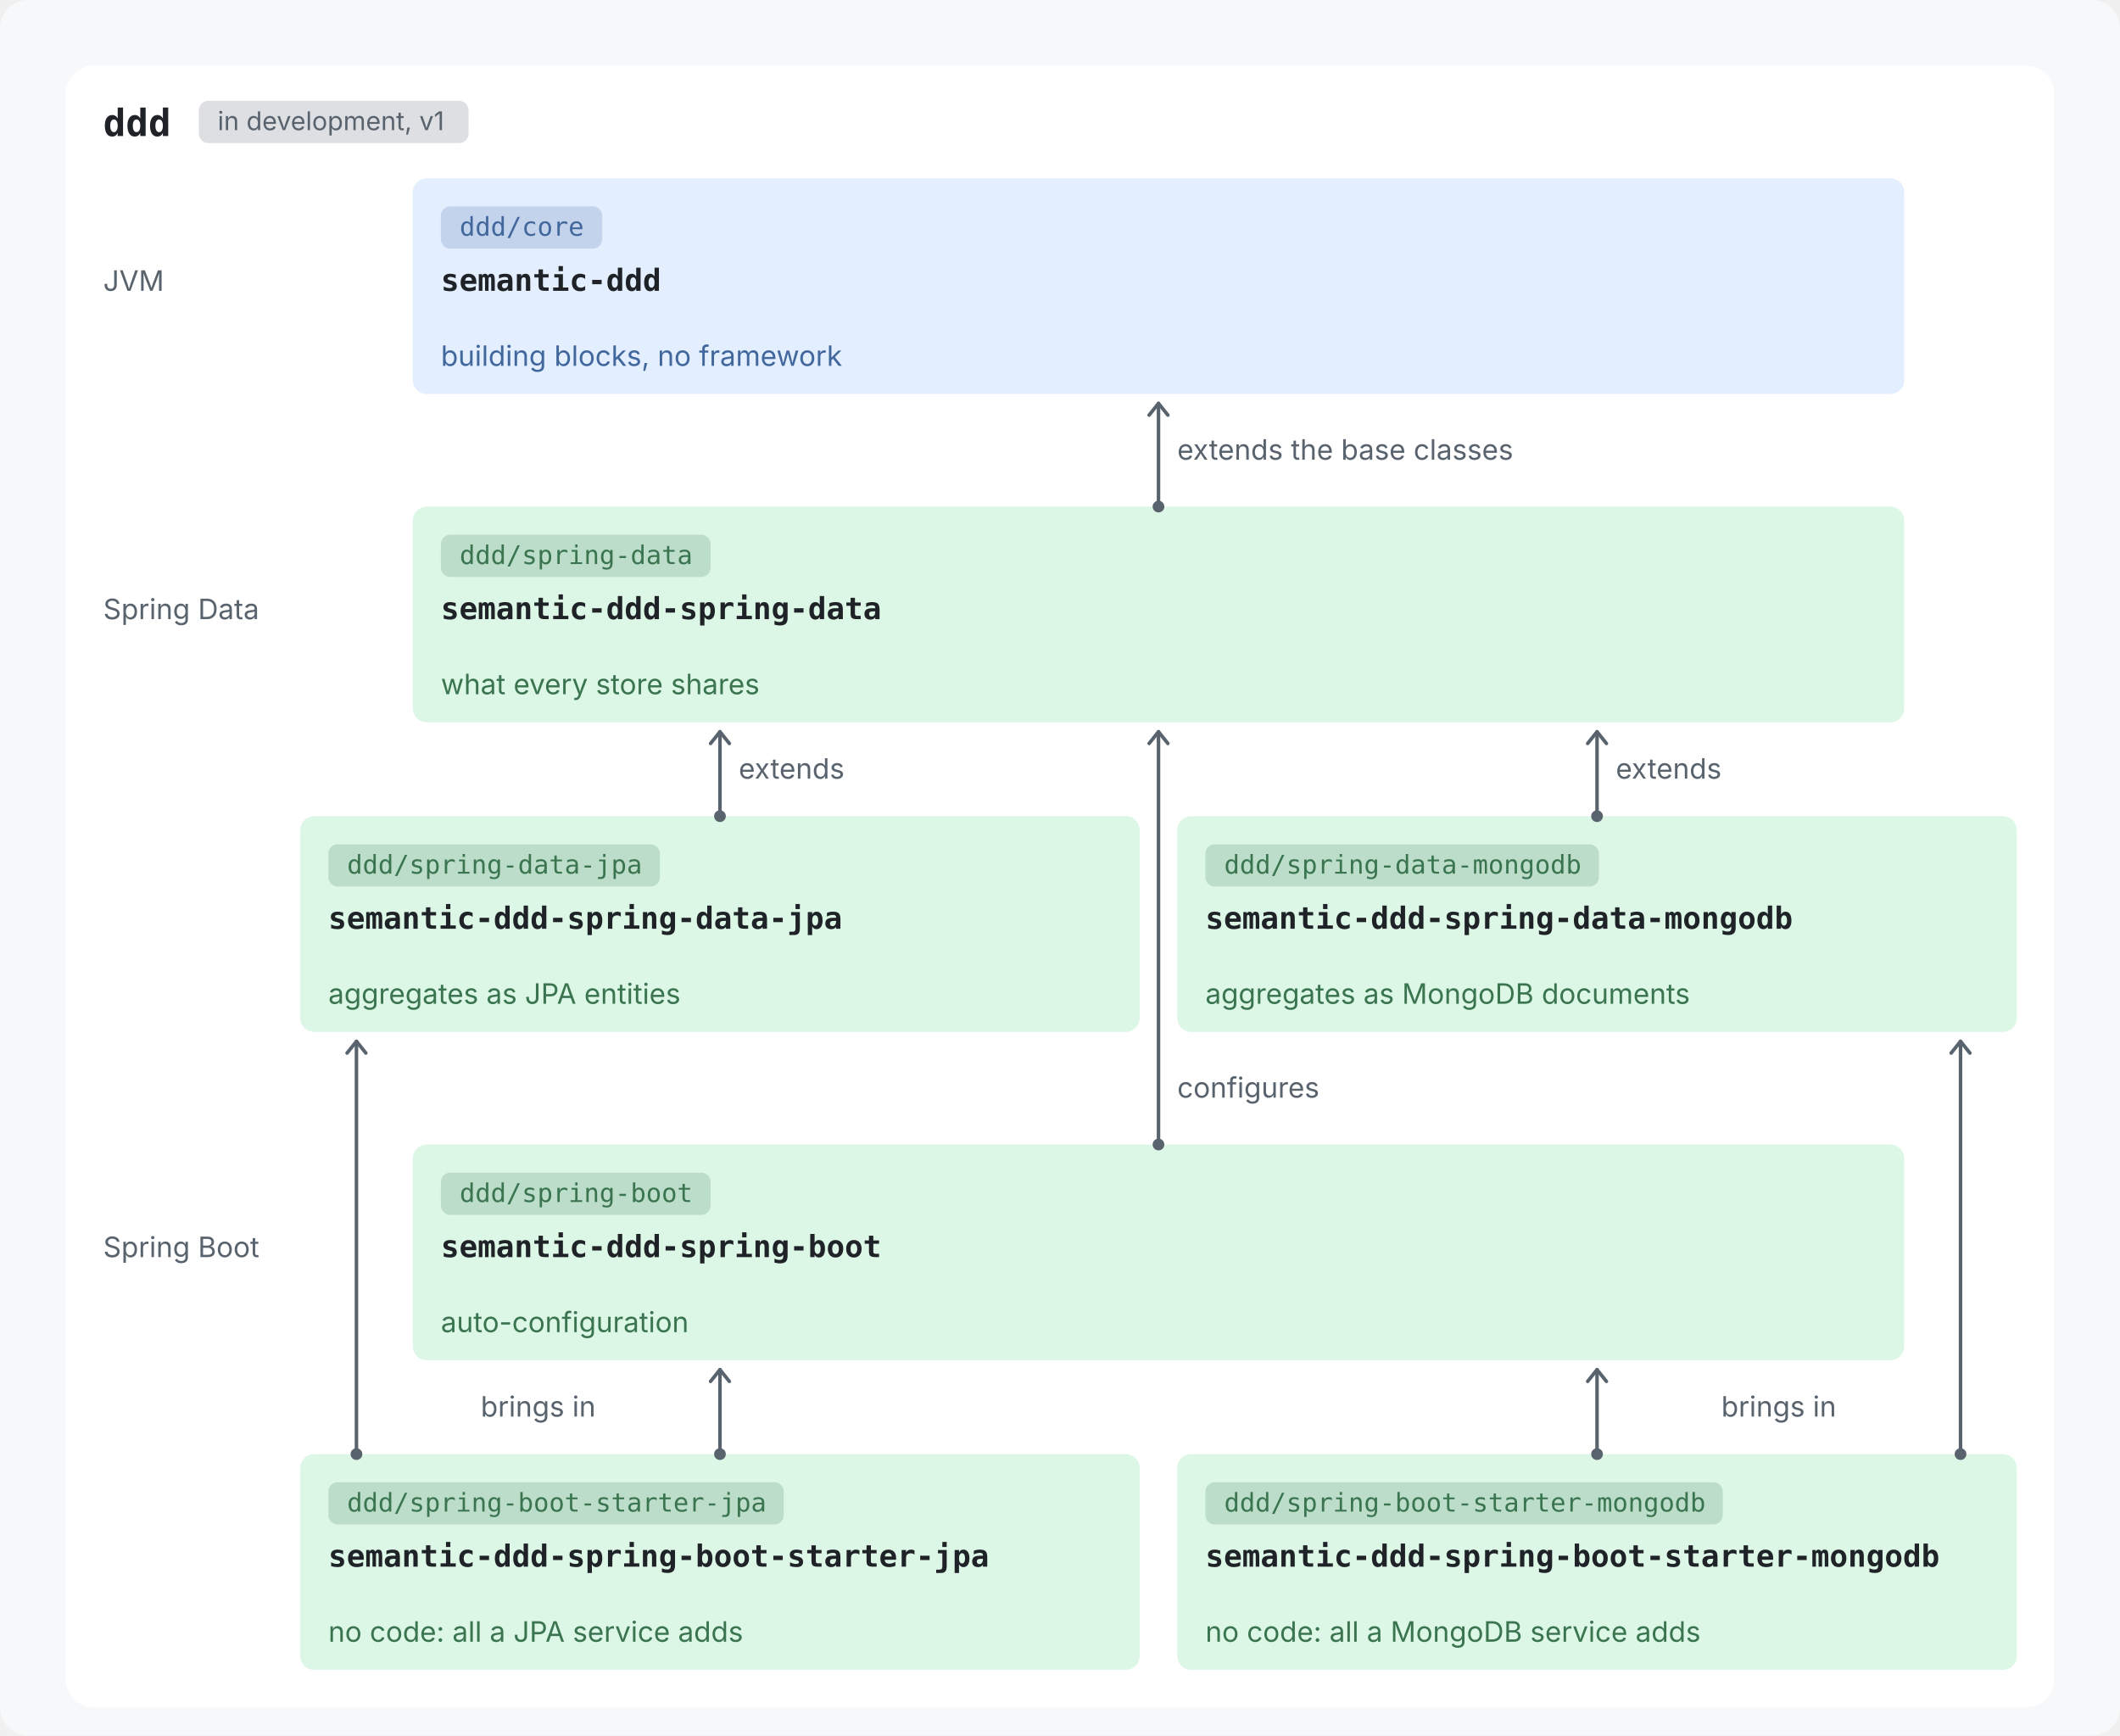
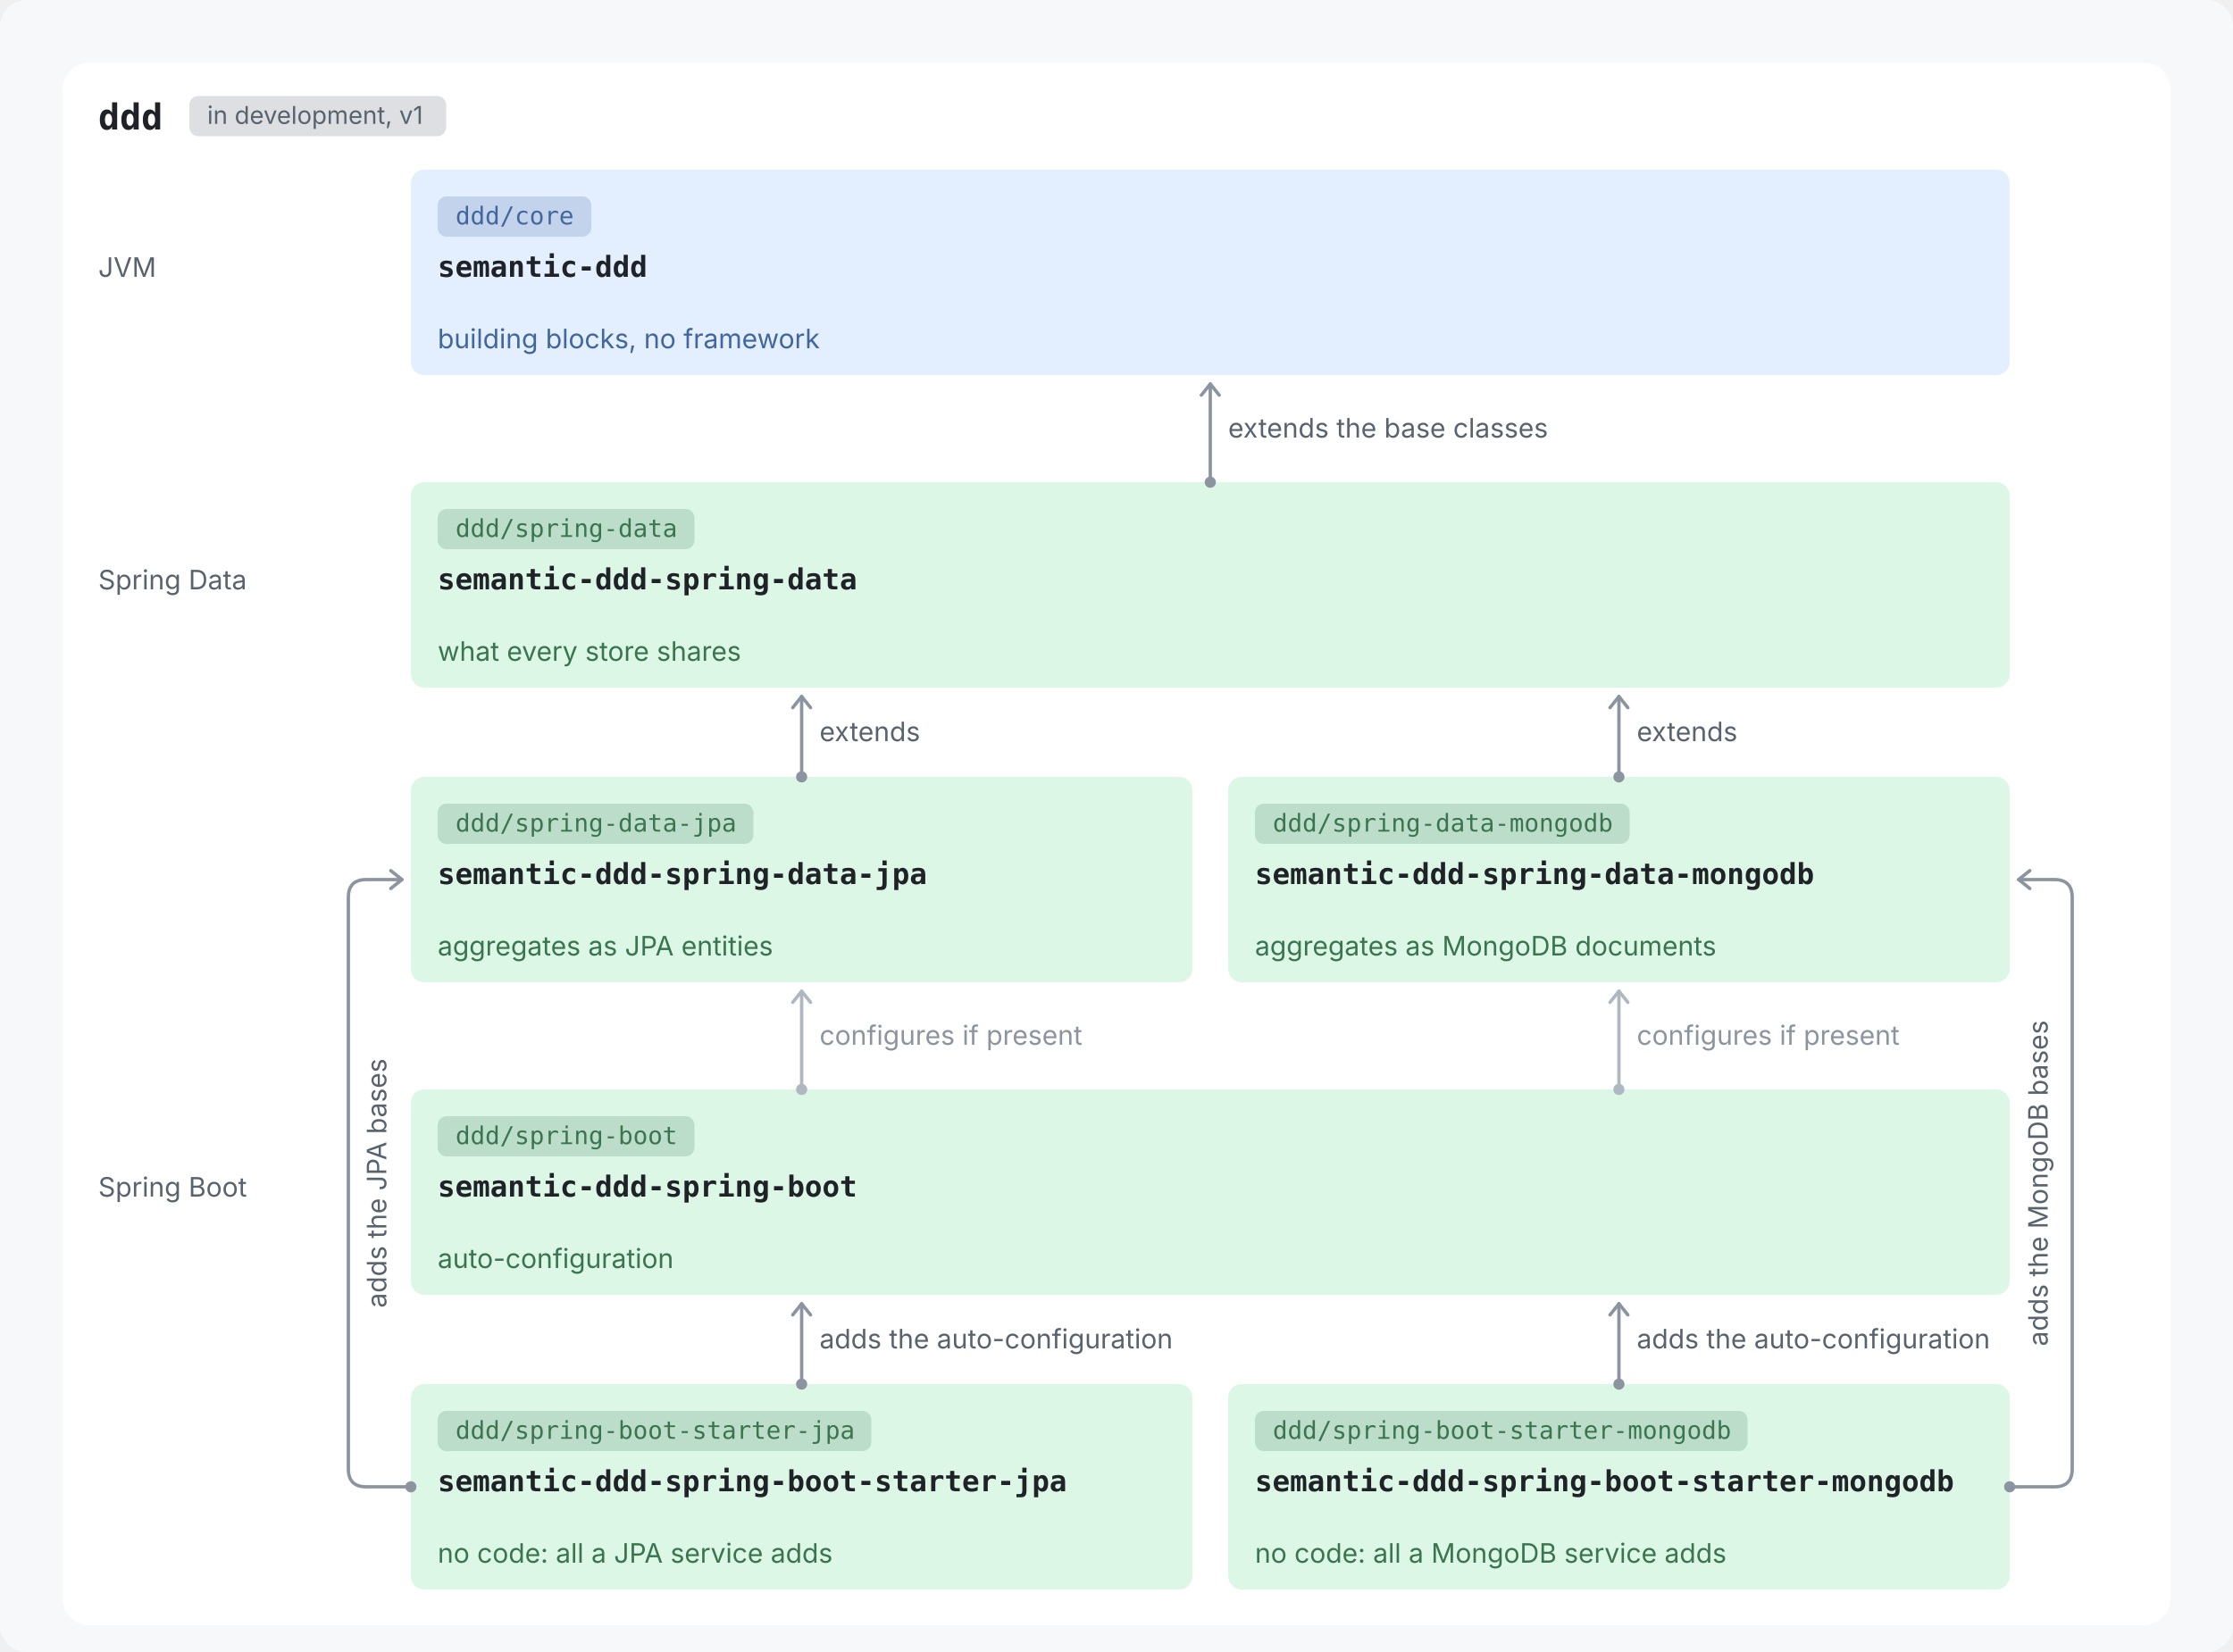
- <svg xmlns="http://www.w3.org/2000/svg" viewBox="0 0 904 740" width="904" height="740" role="img">
-   <rect width="904" height="740" rx="12" fill="#F6F8FA" />
+ <svg xmlns="http://www.w3.org/2000/svg" viewBox="0 0 1000 740" width="1000" height="740" role="img">
+   <rect width="1000" height="740" rx="12" fill="#F6F8FA" />
  <g transform="translate(12,12)">
-     <rect x="16.0" y="16.0" width="848.0" height="700.0" rx="12" fill="#FFFFFF" />
+     <rect x="16.0" y="16.0" width="944.0" height="700.0" rx="12" fill="#FFFFFF" />
    <text x="32.0" y="46.0" font-family="ui-monospace, SFMono-Regular, 'SF Mono', Menlo, Consolas, monospace" font-size="16" font-weight="600" fill="#1F2328" text-anchor="start">ddd</text>
    <rect x="72.8" y="31.0" width="115.0" height="18" rx="4" fill="#59636E" fill-opacity="0.2" />
    <text x="80.8" y="43.5" font-family="-apple-system, BlinkMacSystemFont, 'Segoe UI', Inter, Helvetica, Arial, sans-serif" font-size="11" font-weight="400" fill="#59636E" text-anchor="start">in development, v1</text>
    <text x="32.0" y="112.0" font-family="-apple-system, BlinkMacSystemFont, 'Segoe UI', Inter, Helvetica, Arial, sans-serif" font-size="12" font-weight="400" fill="#59636E" text-anchor="start">JVM</text>
    <text x="32.0" y="252.0" font-family="-apple-system, BlinkMacSystemFont, 'Segoe UI', Inter, Helvetica, Arial, sans-serif" font-size="12" font-weight="400" fill="#59636E" text-anchor="start">Spring Data</text>
    <text x="32.0" y="524.0" font-family="-apple-system, BlinkMacSystemFont, 'Segoe UI', Inter, Helvetica, Arial, sans-serif" font-size="12" font-weight="400" fill="#59636E" text-anchor="start">Spring Boot</text>
-     <rect x="164.0" y="64.0" width="636.0" height="92.0" rx="6" fill="#E3EFFF" />
-     <rect x="176.0" y="76.0" width="68.8" height="18" rx="4" fill="#41679C" fill-opacity="0.2" />
-     <text x="184.0" y="88.5" font-family="ui-monospace, SFMono-Regular, 'SF Mono', Menlo, Consolas, monospace" font-size="11" font-weight="400" fill="#41679C" text-anchor="start">ddd/core</text>
-     <text x="176.0" y="112.0" font-family="ui-monospace, SFMono-Regular, 'SF Mono', Menlo, Consolas, monospace" font-size="13" font-weight="600" fill="#1F2328" text-anchor="start">semantic-ddd</text>
-     <text x="176.0" y="144.0" font-family="-apple-system, BlinkMacSystemFont, 'Segoe UI', Inter, Helvetica, Arial, sans-serif" font-size="12" font-weight="400" fill="#41679C" text-anchor="start">building blocks, no framework</text>
-     <rect x="164.0" y="204.0" width="636.0" height="92.0" rx="6" fill="#DDF7E7" />
-     <rect x="176.0" y="216.0" width="115.0" height="18" rx="4" fill="#3A7550" fill-opacity="0.2" />
-     <text x="184.0" y="228.5" font-family="ui-monospace, SFMono-Regular, 'SF Mono', Menlo, Consolas, monospace" font-size="11" font-weight="400" fill="#3A7550" text-anchor="start">ddd/spring-data</text>
-     <text x="176.0" y="252.0" font-family="ui-monospace, SFMono-Regular, 'SF Mono', Menlo, Consolas, monospace" font-size="13" font-weight="600" fill="#1F2328" text-anchor="start">semantic-ddd-spring-data</text>
-     <text x="176.0" y="284.0" font-family="-apple-system, BlinkMacSystemFont, 'Segoe UI', Inter, Helvetica, Arial, sans-serif" font-size="12" font-weight="400" fill="#3A7550" text-anchor="start">what every store shares</text>
-     <rect x="116.0" y="336.0" width="358.0" height="92.0" rx="6" fill="#DDF7E7" />
-     <rect x="128.0" y="348.0" width="141.4" height="18" rx="4" fill="#3A7550" fill-opacity="0.2" />
-     <text x="136.0" y="360.5" font-family="ui-monospace, SFMono-Regular, 'SF Mono', Menlo, Consolas, monospace" font-size="11" font-weight="400" fill="#3A7550" text-anchor="start">ddd/spring-data-jpa</text>
-     <text x="128.0" y="384.0" font-family="ui-monospace, SFMono-Regular, 'SF Mono', Menlo, Consolas, monospace" font-size="13" font-weight="600" fill="#1F2328" text-anchor="start">semantic-ddd-spring-data-jpa</text>
-     <text x="128.0" y="416.0" font-family="-apple-system, BlinkMacSystemFont, 'Segoe UI', Inter, Helvetica, Arial, sans-serif" font-size="12" font-weight="400" fill="#3A7550" text-anchor="start">aggregates as JPA entities</text>
-     <rect x="490.0" y="336.0" width="358.0" height="92.0" rx="6" fill="#DDF7E7" />
-     <rect x="502.0" y="348.0" width="167.8" height="18" rx="4" fill="#3A7550" fill-opacity="0.2" />
-     <text x="510.0" y="360.5" font-family="ui-monospace, SFMono-Regular, 'SF Mono', Menlo, Consolas, monospace" font-size="11" font-weight="400" fill="#3A7550" text-anchor="start">ddd/spring-data-mongodb</text>
-     <text x="502.0" y="384.0" font-family="ui-monospace, SFMono-Regular, 'SF Mono', Menlo, Consolas, monospace" font-size="13" font-weight="600" fill="#1F2328" text-anchor="start">semantic-ddd-spring-data-mongodb</text>
-     <text x="502.0" y="416.0" font-family="-apple-system, BlinkMacSystemFont, 'Segoe UI', Inter, Helvetica, Arial, sans-serif" font-size="12" font-weight="400" fill="#3A7550" text-anchor="start">aggregates as MongoDB documents</text>
-     <rect x="164.0" y="476.0" width="636.0" height="92.0" rx="6" fill="#DDF7E7" />
-     <rect x="176.0" y="488.0" width="115.0" height="18" rx="4" fill="#3A7550" fill-opacity="0.2" />
-     <text x="184.0" y="500.5" font-family="ui-monospace, SFMono-Regular, 'SF Mono', Menlo, Consolas, monospace" font-size="11" font-weight="400" fill="#3A7550" text-anchor="start">ddd/spring-boot</text>
-     <text x="176.0" y="524.0" font-family="ui-monospace, SFMono-Regular, 'SF Mono', Menlo, Consolas, monospace" font-size="13" font-weight="600" fill="#1F2328" text-anchor="start">semantic-ddd-spring-boot</text>
-     <text x="176.0" y="556.0" font-family="-apple-system, BlinkMacSystemFont, 'Segoe UI', Inter, Helvetica, Arial, sans-serif" font-size="12" font-weight="400" fill="#3A7550" text-anchor="start">auto-configuration</text>
-     <rect x="116.0" y="608.0" width="358.0" height="92.0" rx="6" fill="#DDF7E7" />
-     <rect x="128.0" y="620.0" width="194.2" height="18" rx="4" fill="#3A7550" fill-opacity="0.2" />
-     <text x="136.0" y="632.5" font-family="ui-monospace, SFMono-Regular, 'SF Mono', Menlo, Consolas, monospace" font-size="11" font-weight="400" fill="#3A7550" text-anchor="start">ddd/spring-boot-starter-jpa</text>
-     <text x="128.0" y="656.0" font-family="ui-monospace, SFMono-Regular, 'SF Mono', Menlo, Consolas, monospace" font-size="13" font-weight="600" fill="#1F2328" text-anchor="start">semantic-ddd-spring-boot-starter-jpa</text>
-     <text x="128.0" y="688.0" font-family="-apple-system, BlinkMacSystemFont, 'Segoe UI', Inter, Helvetica, Arial, sans-serif" font-size="12" font-weight="400" fill="#3A7550" text-anchor="start">no code: all a JPA service adds</text>
-     <rect x="490.0" y="608.0" width="358.0" height="92.0" rx="6" fill="#DDF7E7" />
-     <rect x="502.0" y="620.0" width="220.6" height="18" rx="4" fill="#3A7550" fill-opacity="0.2" />
-     <text x="510.0" y="632.5" font-family="ui-monospace, SFMono-Regular, 'SF Mono', Menlo, Consolas, monospace" font-size="11" font-weight="400" fill="#3A7550" text-anchor="start">ddd/spring-boot-starter-mongodb</text>
-     <text x="502.0" y="656.0" font-family="ui-monospace, SFMono-Regular, 'SF Mono', Menlo, Consolas, monospace" font-size="13" font-weight="600" fill="#1F2328" text-anchor="start">semantic-ddd-spring-boot-starter-mongodb</text>
-     <text x="502.0" y="688.0" font-family="-apple-system, BlinkMacSystemFont, 'Segoe UI', Inter, Helvetica, Arial, sans-serif" font-size="12" font-weight="400" fill="#3A7550" text-anchor="start">no code: all a MongoDB service adds</text>
-     <circle cx="482.0" cy="204" r="2.5" fill="#59636E" />
-     <path d="M482.0,204 L482.0,160" stroke="#59636E" stroke-width="1.5" fill="none" stroke-linecap="round" stroke-linejoin="round" />
-     <path d="M478.0,165 L482.0,160 L486.0,165" stroke="#59636E" stroke-width="1.5" fill="none" stroke-linecap="round" stroke-linejoin="round" />
-     <circle cx="295.0" cy="336" r="2.5" fill="#59636E" />
-     <path d="M295.0,336 L295.0,300" stroke="#59636E" stroke-width="1.5" fill="none" stroke-linecap="round" stroke-linejoin="round" />
-     <path d="M291.0,305 L295.0,300 L299.0,305" stroke="#59636E" stroke-width="1.5" fill="none" stroke-linecap="round" stroke-linejoin="round" />
-     <circle cx="669.0" cy="336" r="2.5" fill="#59636E" />
-     <path d="M669.0,336 L669.0,300" stroke="#59636E" stroke-width="1.5" fill="none" stroke-linecap="round" stroke-linejoin="round" />
-     <path d="M665.0,305 L669.0,300 L673.0,305" stroke="#59636E" stroke-width="1.5" fill="none" stroke-linecap="round" stroke-linejoin="round" />
-     <circle cx="482.0" cy="476" r="2.5" fill="#59636E" />
-     <path d="M482.0,476 L482.0,300" stroke="#59636E" stroke-width="1.5" fill="none" stroke-linecap="round" stroke-linejoin="round" />
-     <path d="M478.0,305 L482.0,300 L486.0,305" stroke="#59636E" stroke-width="1.5" fill="none" stroke-linecap="round" stroke-linejoin="round" />
-     <circle cx="295.0" cy="608" r="2.5" fill="#59636E" />
-     <path d="M295.0,608 L295.0,572" stroke="#59636E" stroke-width="1.5" fill="none" stroke-linecap="round" stroke-linejoin="round" />
-     <path d="M291.0,577 L295.0,572 L299.0,577" stroke="#59636E" stroke-width="1.5" fill="none" stroke-linecap="round" stroke-linejoin="round" />
-     <circle cx="669.0" cy="608" r="2.5" fill="#59636E" />
-     <path d="M669.0,608 L669.0,572" stroke="#59636E" stroke-width="1.5" fill="none" stroke-linecap="round" stroke-linejoin="round" />
-     <path d="M665.0,577 L669.0,572 L673.0,577" stroke="#59636E" stroke-width="1.5" fill="none" stroke-linecap="round" stroke-linejoin="round" />
-     <circle cx="140.0" cy="608" r="2.5" fill="#59636E" />
-     <path d="M140.0,608 L140.0,432" stroke="#59636E" stroke-width="1.5" fill="none" stroke-linecap="round" stroke-linejoin="round" />
-     <path d="M136.0,437 L140.0,432 L144.0,437" stroke="#59636E" stroke-width="1.5" fill="none" stroke-linecap="round" stroke-linejoin="round" />
-     <circle cx="824.0" cy="608" r="2.5" fill="#59636E" />
-     <path d="M824.0,608 L824.0,432" stroke="#59636E" stroke-width="1.5" fill="none" stroke-linecap="round" stroke-linejoin="round" />
-     <path d="M820.0,437 L824.0,432 L828.0,437" stroke="#59636E" stroke-width="1.5" fill="none" stroke-linecap="round" stroke-linejoin="round" />
-     <text x="490.0" y="184.0" font-family="-apple-system, BlinkMacSystemFont, 'Segoe UI', Inter, Helvetica, Arial, sans-serif" font-size="12" font-weight="400" fill="#59636E" text-anchor="start">extends the base classes</text>
-     <text x="303.0" y="320.0" font-family="-apple-system, BlinkMacSystemFont, 'Segoe UI', Inter, Helvetica, Arial, sans-serif" font-size="12" font-weight="400" fill="#59636E" text-anchor="start">extends</text>
-     <text x="677.0" y="320.0" font-family="-apple-system, BlinkMacSystemFont, 'Segoe UI', Inter, Helvetica, Arial, sans-serif" font-size="12" font-weight="400" fill="#59636E" text-anchor="start">extends</text>
-     <text x="490.0" y="456.0" font-family="-apple-system, BlinkMacSystemFont, 'Segoe UI', Inter, Helvetica, Arial, sans-serif" font-size="12" font-weight="400" fill="#59636E" text-anchor="start">configures</text>
-     <text x="217.5" y="592.0" font-family="-apple-system, BlinkMacSystemFont, 'Segoe UI', Inter, Helvetica, Arial, sans-serif" font-size="12" font-weight="400" fill="#59636E" text-anchor="middle">brings in</text>
-     <text x="746.5" y="592.0" font-family="-apple-system, BlinkMacSystemFont, 'Segoe UI', Inter, Helvetica, Arial, sans-serif" font-size="12" font-weight="400" fill="#59636E" text-anchor="middle">brings in</text>
+     <rect x="172.0" y="64.0" width="716.0" height="92.0" rx="6" fill="#E3EFFF" />
+     <rect x="184.0" y="76.0" width="68.8" height="18" rx="4" fill="#41679C" fill-opacity="0.2" />
+     <text x="192.0" y="88.5" font-family="ui-monospace, SFMono-Regular, 'SF Mono', Menlo, Consolas, monospace" font-size="11" font-weight="400" fill="#41679C" text-anchor="start">ddd/core</text>
+     <text x="184.0" y="112.0" font-family="ui-monospace, SFMono-Regular, 'SF Mono', Menlo, Consolas, monospace" font-size="13" font-weight="600" fill="#1F2328" text-anchor="start">semantic-ddd</text>
+     <text x="184.0" y="144.0" font-family="-apple-system, BlinkMacSystemFont, 'Segoe UI', Inter, Helvetica, Arial, sans-serif" font-size="12" font-weight="400" fill="#41679C" text-anchor="start">building blocks, no framework</text>
+     <rect x="172.0" y="204.0" width="716.0" height="92.0" rx="6" fill="#DDF7E7" />
+     <rect x="184.0" y="216.0" width="115.0" height="18" rx="4" fill="#3A7550" fill-opacity="0.2" />
+     <text x="192.0" y="228.5" font-family="ui-monospace, SFMono-Regular, 'SF Mono', Menlo, Consolas, monospace" font-size="11" font-weight="400" fill="#3A7550" text-anchor="start">ddd/spring-data</text>
+     <text x="184.0" y="252.0" font-family="ui-monospace, SFMono-Regular, 'SF Mono', Menlo, Consolas, monospace" font-size="13" font-weight="600" fill="#1F2328" text-anchor="start">semantic-ddd-spring-data</text>
+     <text x="184.0" y="284.0" font-family="-apple-system, BlinkMacSystemFont, 'Segoe UI', Inter, Helvetica, Arial, sans-serif" font-size="12" font-weight="400" fill="#3A7550" text-anchor="start">what every store shares</text>
+     <rect x="172.0" y="336.0" width="350.0" height="92.0" rx="6" fill="#DDF7E7" />
+     <rect x="184.0" y="348.0" width="141.4" height="18" rx="4" fill="#3A7550" fill-opacity="0.2" />
+     <text x="192.0" y="360.5" font-family="ui-monospace, SFMono-Regular, 'SF Mono', Menlo, Consolas, monospace" font-size="11" font-weight="400" fill="#3A7550" text-anchor="start">ddd/spring-data-jpa</text>
+     <text x="184.0" y="384.0" font-family="ui-monospace, SFMono-Regular, 'SF Mono', Menlo, Consolas, monospace" font-size="13" font-weight="600" fill="#1F2328" text-anchor="start">semantic-ddd-spring-data-jpa</text>
+     <text x="184.0" y="416.0" font-family="-apple-system, BlinkMacSystemFont, 'Segoe UI', Inter, Helvetica, Arial, sans-serif" font-size="12" font-weight="400" fill="#3A7550" text-anchor="start">aggregates as JPA entities</text>
+     <rect x="538.0" y="336.0" width="350.0" height="92.0" rx="6" fill="#DDF7E7" />
+     <rect x="550.0" y="348.0" width="167.8" height="18" rx="4" fill="#3A7550" fill-opacity="0.2" />
+     <text x="558.0" y="360.5" font-family="ui-monospace, SFMono-Regular, 'SF Mono', Menlo, Consolas, monospace" font-size="11" font-weight="400" fill="#3A7550" text-anchor="start">ddd/spring-data-mongodb</text>
+     <text x="550.0" y="384.0" font-family="ui-monospace, SFMono-Regular, 'SF Mono', Menlo, Consolas, monospace" font-size="13" font-weight="600" fill="#1F2328" text-anchor="start">semantic-ddd-spring-data-mongodb</text>
+     <text x="550.0" y="416.0" font-family="-apple-system, BlinkMacSystemFont, 'Segoe UI', Inter, Helvetica, Arial, sans-serif" font-size="12" font-weight="400" fill="#3A7550" text-anchor="start">aggregates as MongoDB documents</text>
+     <rect x="172.0" y="476.0" width="716.0" height="92.0" rx="6" fill="#DDF7E7" />
+     <rect x="184.0" y="488.0" width="115.0" height="18" rx="4" fill="#3A7550" fill-opacity="0.2" />
+     <text x="192.0" y="500.5" font-family="ui-monospace, SFMono-Regular, 'SF Mono', Menlo, Consolas, monospace" font-size="11" font-weight="400" fill="#3A7550" text-anchor="start">ddd/spring-boot</text>
+     <text x="184.0" y="524.0" font-family="ui-monospace, SFMono-Regular, 'SF Mono', Menlo, Consolas, monospace" font-size="13" font-weight="600" fill="#1F2328" text-anchor="start">semantic-ddd-spring-boot</text>
+     <text x="184.0" y="556.0" font-family="-apple-system, BlinkMacSystemFont, 'Segoe UI', Inter, Helvetica, Arial, sans-serif" font-size="12" font-weight="400" fill="#3A7550" text-anchor="start">auto-configuration</text>
+     <rect x="172.0" y="608.0" width="350.0" height="92.0" rx="6" fill="#DDF7E7" />
+     <rect x="184.0" y="620.0" width="194.2" height="18" rx="4" fill="#3A7550" fill-opacity="0.2" />
+     <text x="192.0" y="632.5" font-family="ui-monospace, SFMono-Regular, 'SF Mono', Menlo, Consolas, monospace" font-size="11" font-weight="400" fill="#3A7550" text-anchor="start">ddd/spring-boot-starter-jpa</text>
+     <text x="184.0" y="656.0" font-family="ui-monospace, SFMono-Regular, 'SF Mono', Menlo, Consolas, monospace" font-size="13" font-weight="600" fill="#1F2328" text-anchor="start">semantic-ddd-spring-boot-starter-jpa</text>
+     <text x="184.0" y="688.0" font-family="-apple-system, BlinkMacSystemFont, 'Segoe UI', Inter, Helvetica, Arial, sans-serif" font-size="12" font-weight="400" fill="#3A7550" text-anchor="start">no code: all a JPA service adds</text>
+     <rect x="538.0" y="608.0" width="350.0" height="92.0" rx="6" fill="#DDF7E7" />
+     <rect x="550.0" y="620.0" width="220.6" height="18" rx="4" fill="#3A7550" fill-opacity="0.2" />
+     <text x="558.0" y="632.5" font-family="ui-monospace, SFMono-Regular, 'SF Mono', Menlo, Consolas, monospace" font-size="11" font-weight="400" fill="#3A7550" text-anchor="start">ddd/spring-boot-starter-mongodb</text>
+     <text x="550.0" y="656.0" font-family="ui-monospace, SFMono-Regular, 'SF Mono', Menlo, Consolas, monospace" font-size="13" font-weight="600" fill="#1F2328" text-anchor="start">semantic-ddd-spring-boot-starter-mongodb</text>
+     <text x="550.0" y="688.0" font-family="-apple-system, BlinkMacSystemFont, 'Segoe UI', Inter, Helvetica, Arial, sans-serif" font-size="12" font-weight="400" fill="#3A7550" text-anchor="start">no code: all a MongoDB service adds</text>
+     <circle cx="530.0" cy="204" r="2.5" fill="#8C959F" />
+     <path d="M530.0,204 L530.0,160" stroke="#8C959F" stroke-width="1.5" fill="none" stroke-linecap="round" stroke-linejoin="round" />
+     <path d="M526.0,165 L530.0,160 L534.0,165" stroke="#8C959F" stroke-width="1.5" fill="none" stroke-linecap="round" stroke-linejoin="round" />
+     <circle cx="347.0" cy="336" r="2.5" fill="#8C959F" />
+     <path d="M347.0,336 L347.0,300" stroke="#8C959F" stroke-width="1.5" fill="none" stroke-linecap="round" stroke-linejoin="round" />
+     <path d="M343.0,305 L347.0,300 L351.0,305" stroke="#8C959F" stroke-width="1.5" fill="none" stroke-linecap="round" stroke-linejoin="round" />
+     <circle cx="713.0" cy="336" r="2.5" fill="#8C959F" />
+     <path d="M713.0,336 L713.0,300" stroke="#8C959F" stroke-width="1.5" fill="none" stroke-linecap="round" stroke-linejoin="round" />
+     <path d="M709.0,305 L713.0,300 L717.0,305" stroke="#8C959F" stroke-width="1.5" fill="none" stroke-linecap="round" stroke-linejoin="round" />
+     <circle cx="347.0" cy="476" r="2.5" fill="#AFB8C1" />
+     <path d="M347.0,476 L347.0,432" stroke="#AFB8C1" stroke-width="1.5" fill="none" stroke-linecap="round" stroke-linejoin="round" />
+     <path d="M343.0,437 L347.0,432 L351.0,437" stroke="#AFB8C1" stroke-width="1.5" fill="none" stroke-linecap="round" stroke-linejoin="round" />
+     <circle cx="713.0" cy="476" r="2.5" fill="#AFB8C1" />
+     <path d="M713.0,476 L713.0,432" stroke="#AFB8C1" stroke-width="1.5" fill="none" stroke-linecap="round" stroke-linejoin="round" />
+     <path d="M709.0,437 L713.0,432 L717.0,437" stroke="#AFB8C1" stroke-width="1.5" fill="none" stroke-linecap="round" stroke-linejoin="round" />
+     <circle cx="347.0" cy="608" r="2.5" fill="#8C959F" />
+     <path d="M347.0,608 L347.0,572" stroke="#8C959F" stroke-width="1.5" fill="none" stroke-linecap="round" stroke-linejoin="round" />
+     <path d="M343.0,577 L347.0,572 L351.0,577" stroke="#8C959F" stroke-width="1.5" fill="none" stroke-linecap="round" stroke-linejoin="round" />
+     <circle cx="713.0" cy="608" r="2.5" fill="#8C959F" />
+     <path d="M713.0,608 L713.0,572" stroke="#8C959F" stroke-width="1.5" fill="none" stroke-linecap="round" stroke-linejoin="round" />
+     <path d="M709.0,577 L713.0,572 L717.0,577" stroke="#8C959F" stroke-width="1.5" fill="none" stroke-linecap="round" stroke-linejoin="round" />
+     <circle cx="172" cy="654.0" r="2.5" fill="#8C959F" />
+     <path d="M172,654.0 L152.0,654.0 Q144.0,654.0 144.0,646.0 L144.0,390.0 Q144.0,382.0 152.0,382.0 L168,382.0" stroke="#8C959F" stroke-width="1.5" fill="none" stroke-linecap="round" stroke-linejoin="round" />
+     <path d="M163,378.0 L168,382.0 L163,386.0" stroke="#8C959F" stroke-width="1.5" fill="none" stroke-linecap="round" stroke-linejoin="round" />
+     <circle cx="888" cy="654.0" r="2.5" fill="#8C959F" />
+     <path d="M888,654.0 L908.0,654.0 Q916.0,654.0 916.0,646.0 L916.0,390.0 Q916.0,382.0 908.0,382.0 L892,382.0" stroke="#8C959F" stroke-width="1.5" fill="none" stroke-linecap="round" stroke-linejoin="round" />
+     <path d="M897,378.0 L892,382.0 L897,386.0" stroke="#8C959F" stroke-width="1.5" fill="none" stroke-linecap="round" stroke-linejoin="round" />
+     <text x="538.0" y="184.0" font-family="-apple-system, BlinkMacSystemFont, 'Segoe UI', Inter, Helvetica, Arial, sans-serif" font-size="12" font-weight="400" fill="#59636E" text-anchor="start">extends the base classes</text>
+     <text x="355.0" y="320.0" font-family="-apple-system, BlinkMacSystemFont, 'Segoe UI', Inter, Helvetica, Arial, sans-serif" font-size="12" font-weight="400" fill="#59636E" text-anchor="start">extends</text>
+     <text x="721.0" y="320.0" font-family="-apple-system, BlinkMacSystemFont, 'Segoe UI', Inter, Helvetica, Arial, sans-serif" font-size="12" font-weight="400" fill="#59636E" text-anchor="start">extends</text>
+     <text x="355.0" y="456.0" font-family="-apple-system, BlinkMacSystemFont, 'Segoe UI', Inter, Helvetica, Arial, sans-serif" font-size="12" font-weight="400" fill="#8C959F" text-anchor="start">configures if present</text>
+     <text x="721.0" y="456.0" font-family="-apple-system, BlinkMacSystemFont, 'Segoe UI', Inter, Helvetica, Arial, sans-serif" font-size="12" font-weight="400" fill="#8C959F" text-anchor="start">configures if present</text>
+     <text x="355.0" y="592.0" font-family="-apple-system, BlinkMacSystemFont, 'Segoe UI', Inter, Helvetica, Arial, sans-serif" font-size="12" font-weight="400" fill="#59636E" text-anchor="start">adds the auto-configuration</text>
+     <text x="721.0" y="592.0" font-family="-apple-system, BlinkMacSystemFont, 'Segoe UI', Inter, Helvetica, Arial, sans-serif" font-size="12" font-weight="400" fill="#59636E" text-anchor="start">adds the auto-configuration</text>
+     <g transform="rotate(-90 161.0 518.0)">
+       <text x="161.0" y="518.0" font-family="-apple-system, BlinkMacSystemFont, 'Segoe UI', Inter, Helvetica, Arial, sans-serif" font-size="12" font-weight="400" fill="#59636E" text-anchor="middle">adds the JPA bases</text>
+     </g>
+     <g transform="rotate(-90 905.0 518.0)">
+       <text x="905.0" y="518.0" font-family="-apple-system, BlinkMacSystemFont, 'Segoe UI', Inter, Helvetica, Arial, sans-serif" font-size="12" font-weight="400" fill="#59636E" text-anchor="middle">adds the MongoDB bases</text>
+     </g>
  </g>
</svg>
